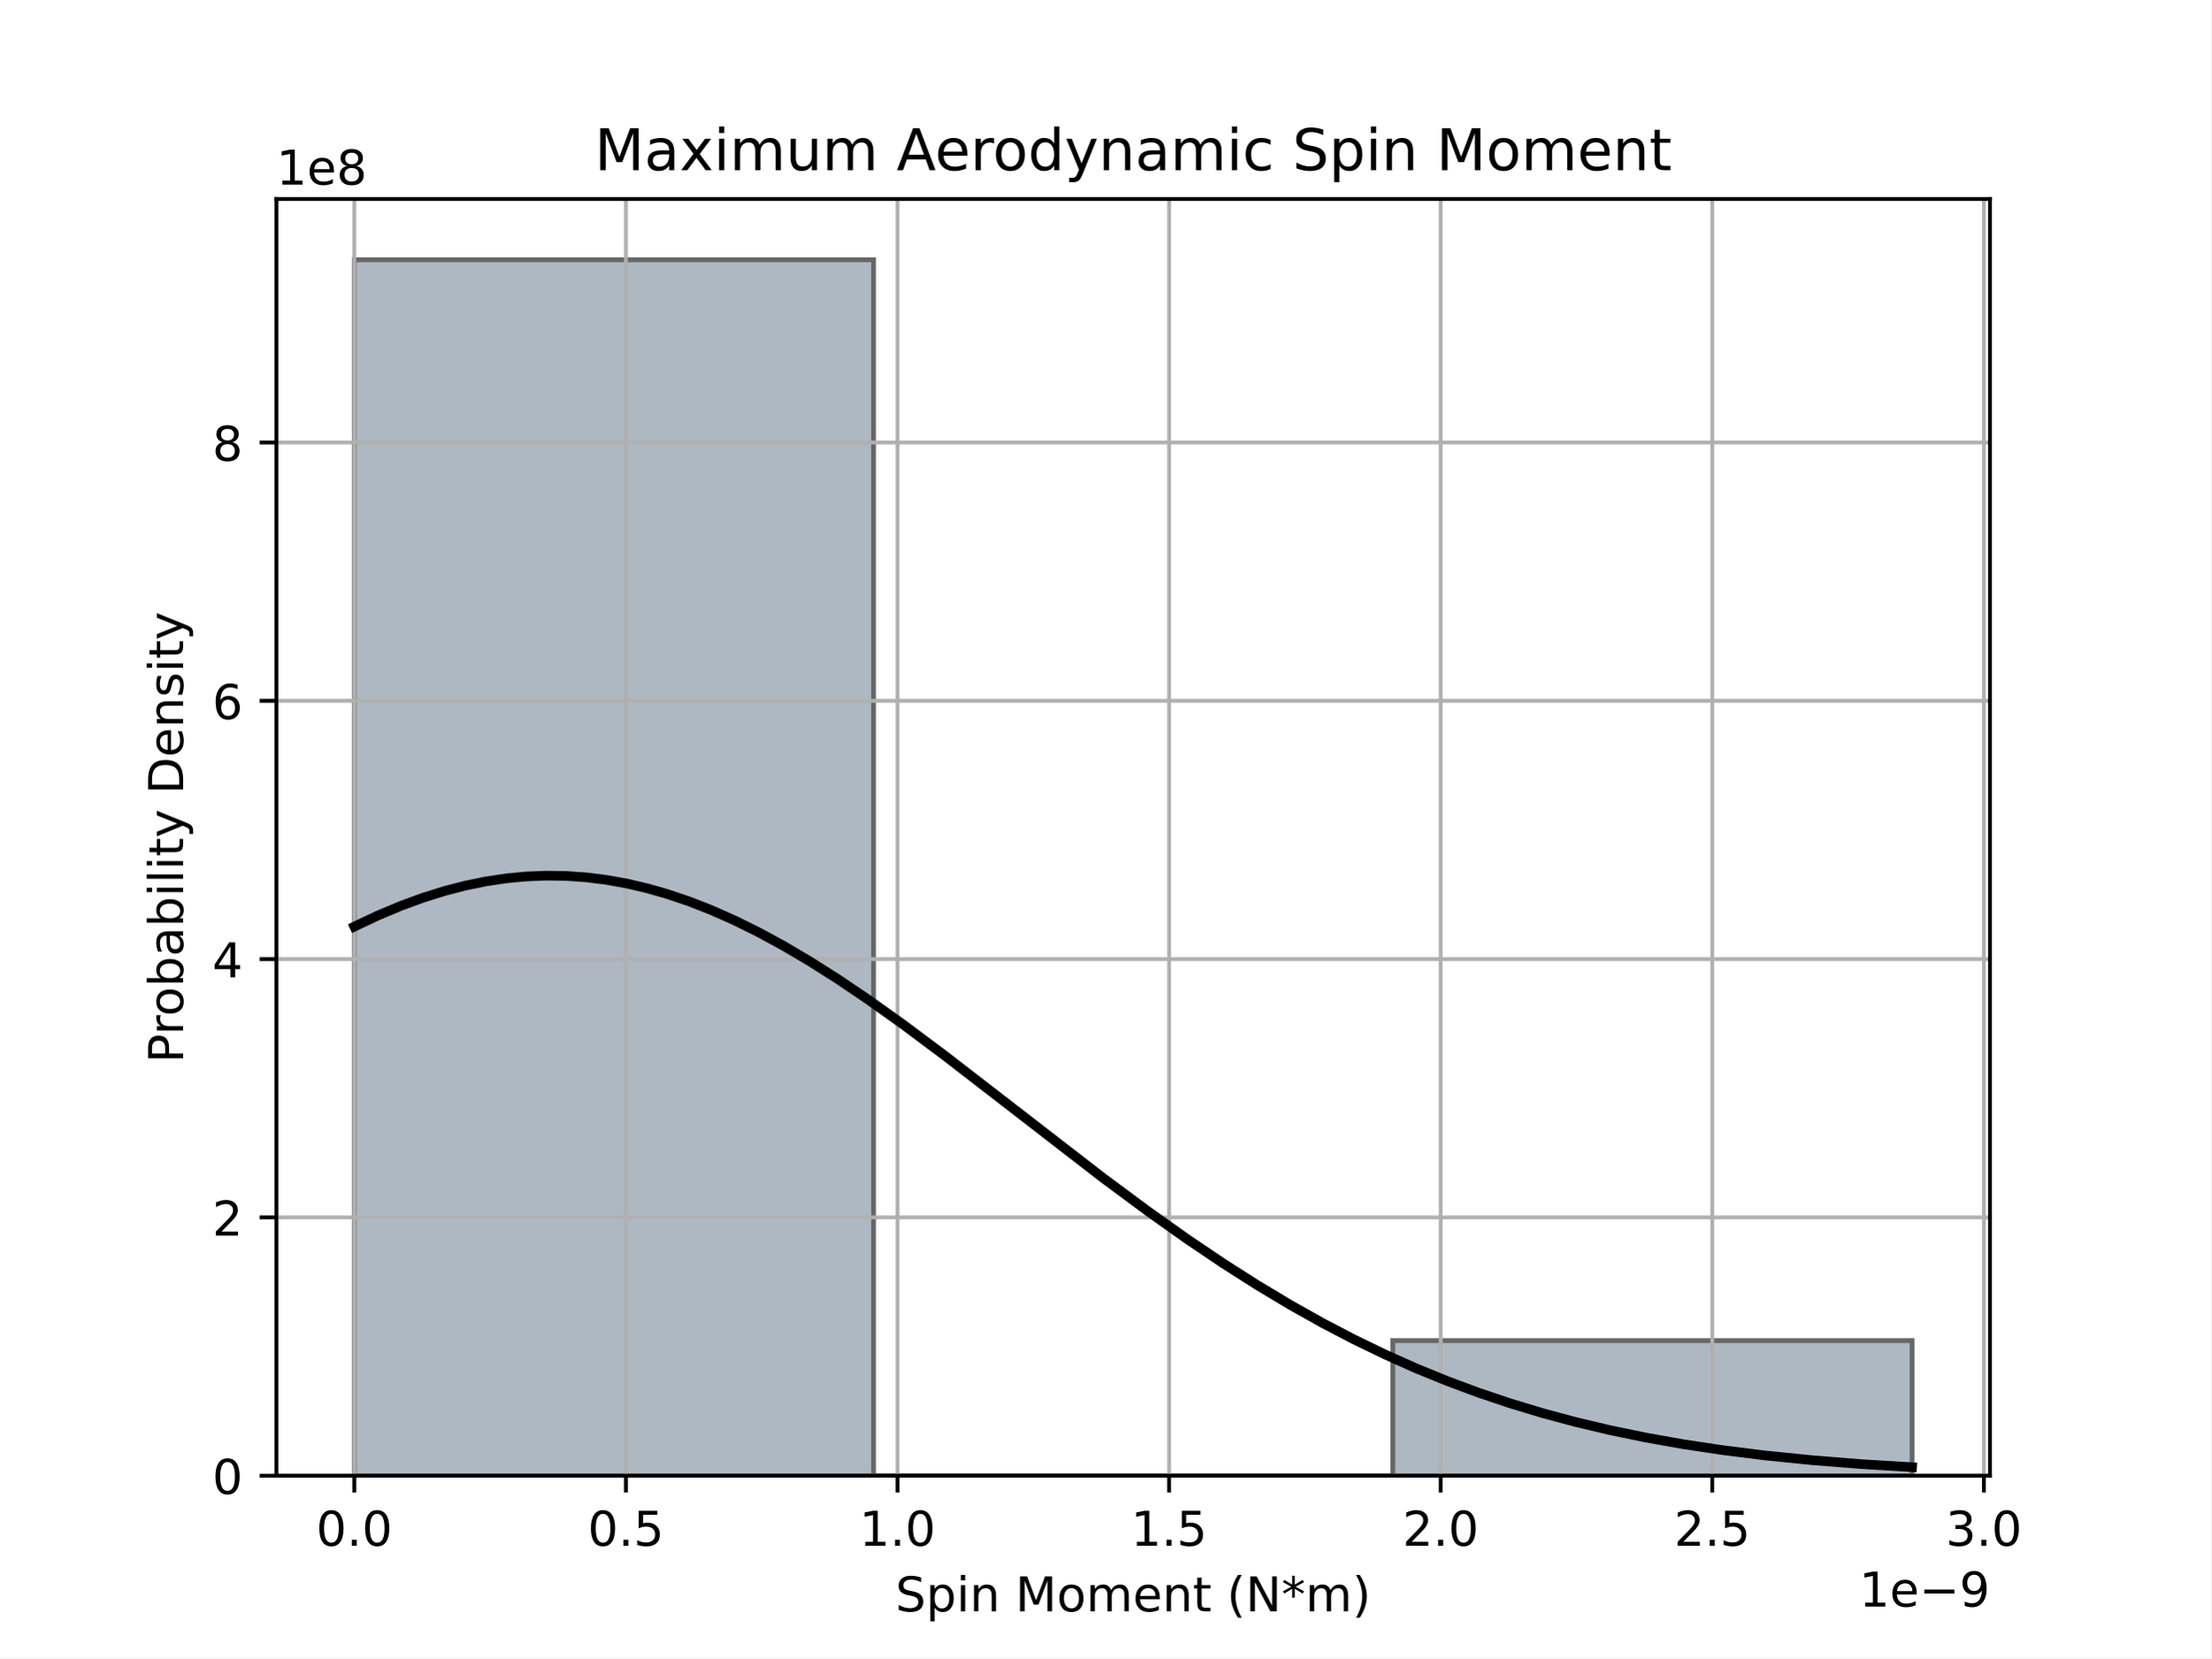
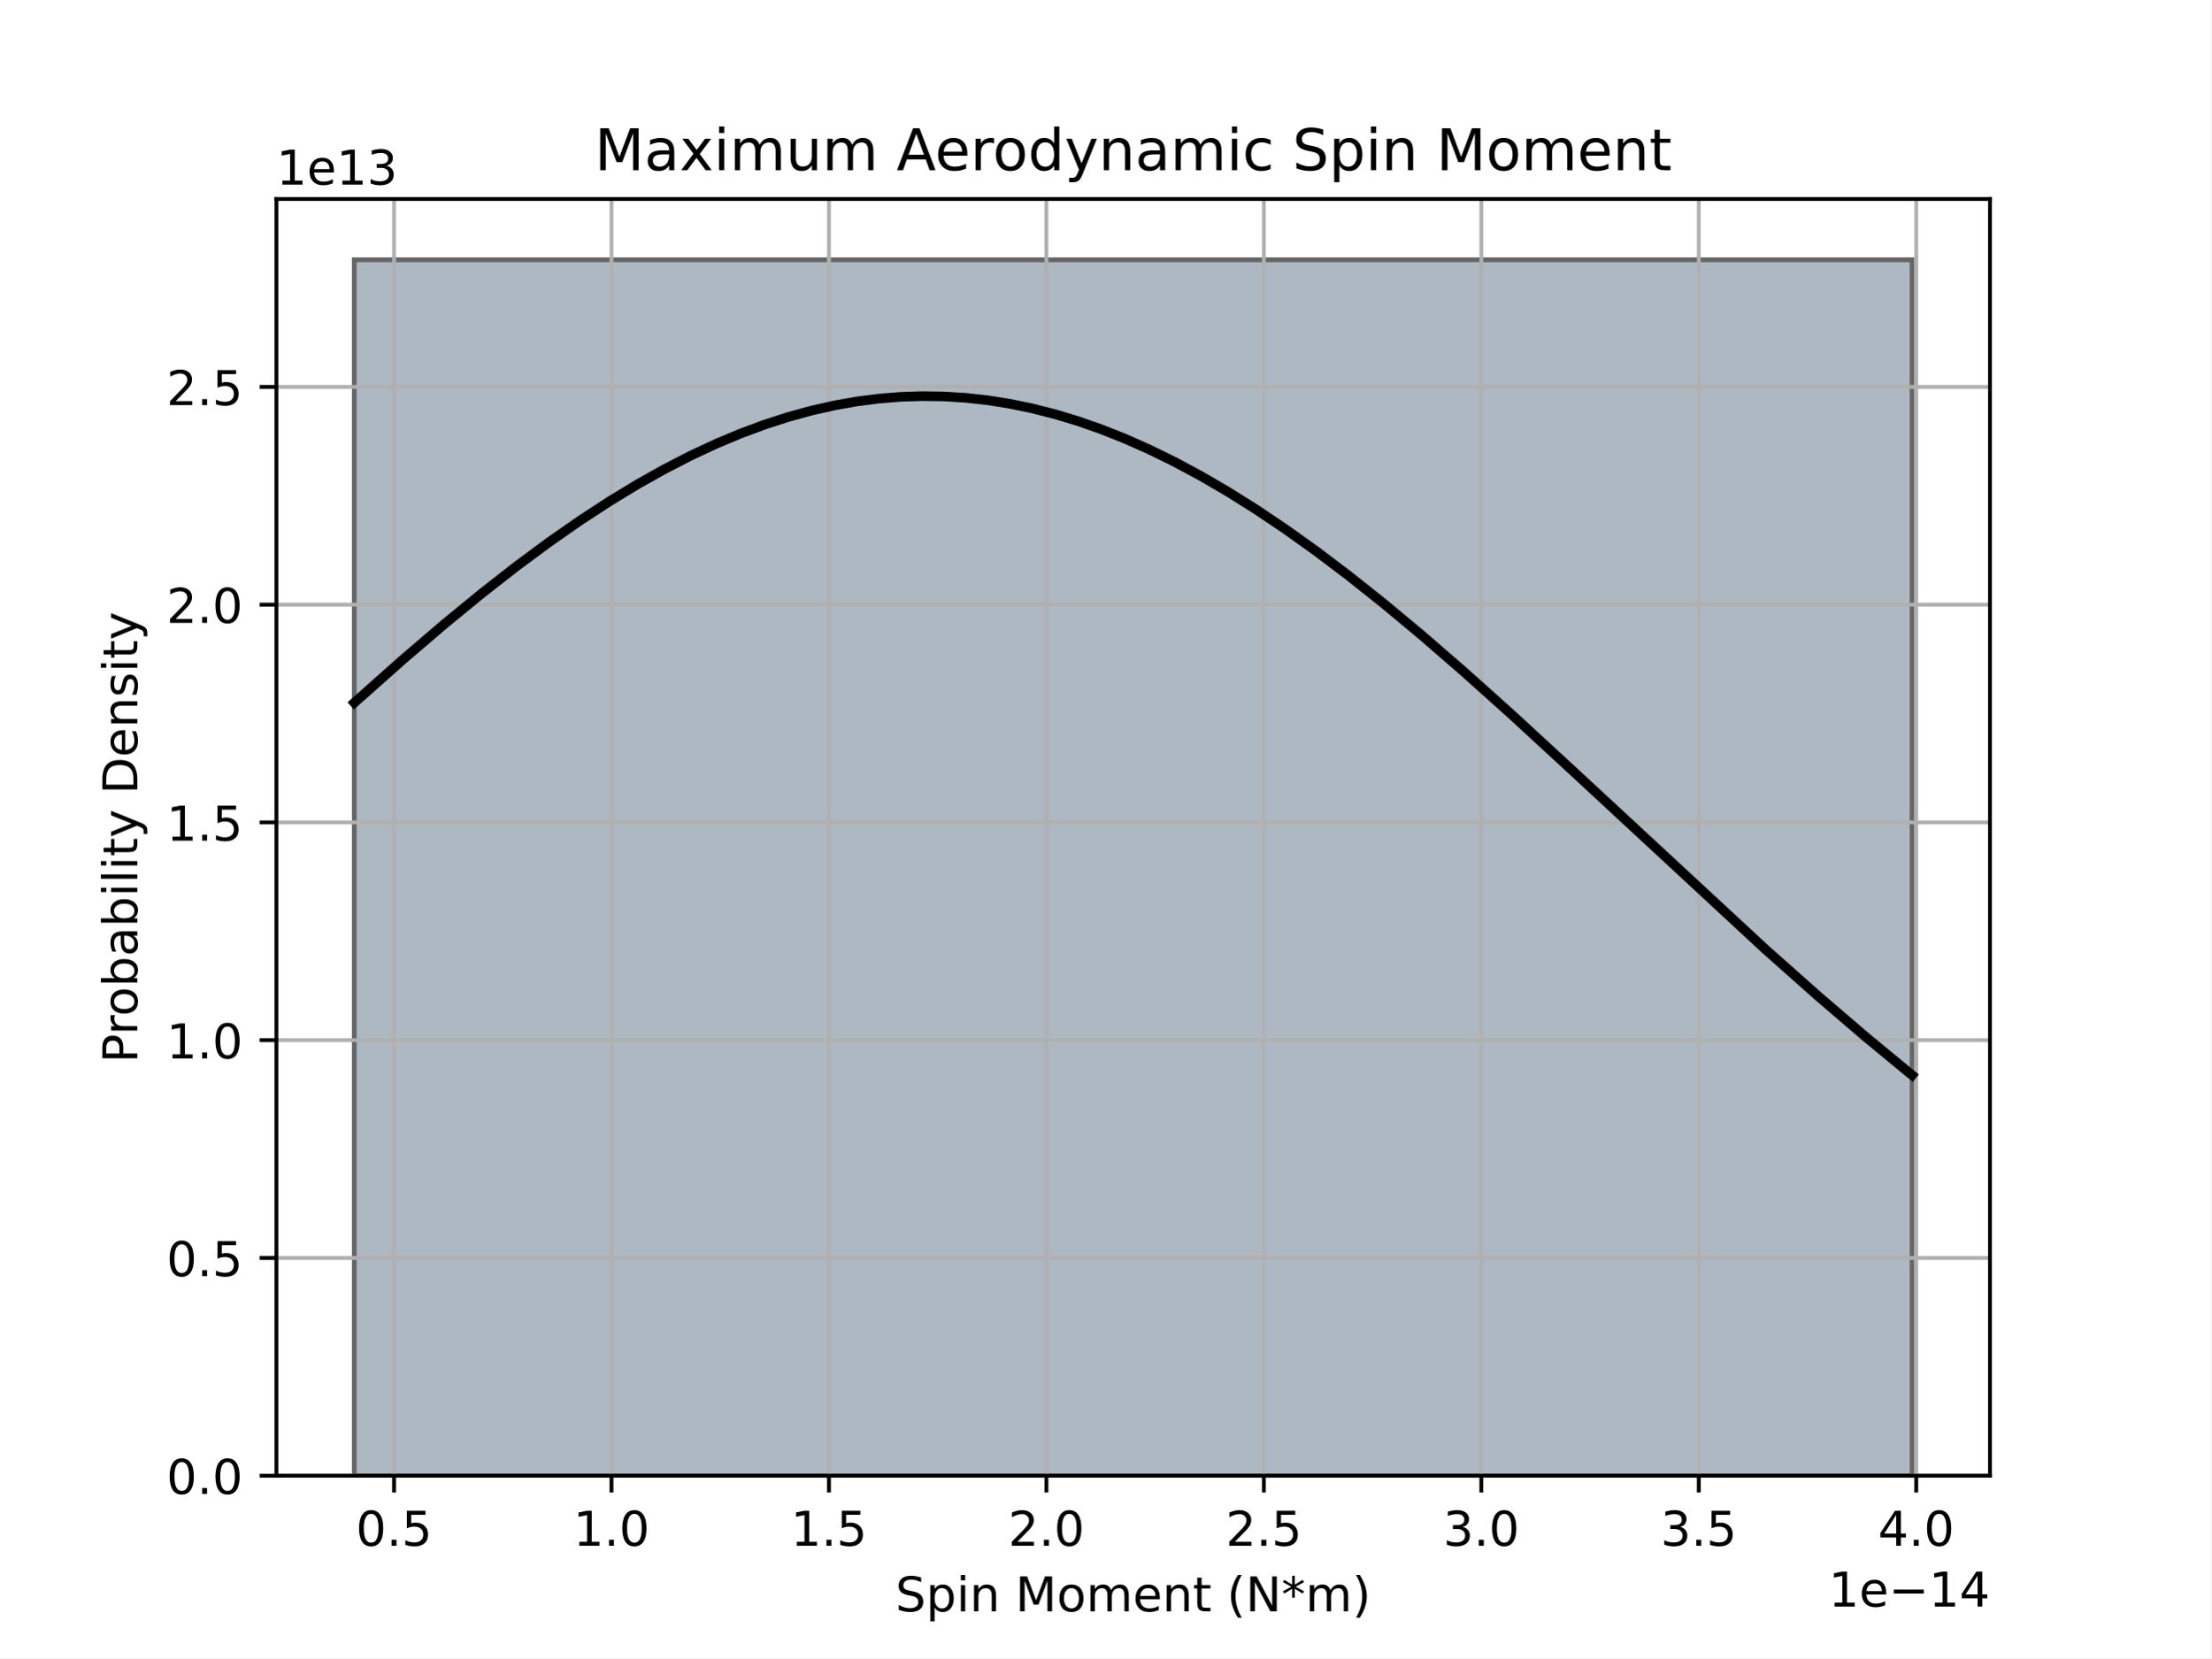
<svg xmlns="http://www.w3.org/2000/svg" xmlns:xlink="http://www.w3.org/1999/xlink" width="460.8pt" height="345.6pt" viewBox="0 0 460.8 345.6" version="1.1">
  <defs>
    <style type="text/css">*{stroke-linejoin: round; stroke-linecap: butt}</style>
  </defs>
  <g id="figure_1">
    <g id="patch_1">
      <path d="M 0 345.6  L 460.8 345.6  L 460.8 0  L 0 0  z " style="fill: #ffffff" />
    </g>
    <g id="axes_1">
      <g id="patch_2">
        <path d="M 57.6 307.584  L 414.72 307.584  L 414.72 41.472  L 57.6 41.472  z " style="fill: #ffffff" />
      </g>
      <g id="patch_3">
-         <path d="M 73.833 307.584  L 182.051 307.584  L 182.051 54.144  L 73.833 54.144  z " clip-path="url(#p7c6a5032bc)" style="fill: #778899; opacity: 0.6; stroke: #000000; stroke-linejoin: miter" />
-       </g>
-       <g id="patch_4">
-         <path d="M 182.051 307.584  L 290.269 307.584  L 290.269 307.584  L 182.051 307.584  z " clip-path="url(#p7c6a5032bc)" style="fill: #778899; opacity: 0.6; stroke: #000000; stroke-linejoin: miter" />
-       </g>
-       <g id="patch_5">
-         <path d="M 290.269 307.584  L 398.487 307.584  L 398.487 279.424  L 290.269 279.424  z " clip-path="url(#p7c6a5032bc)" style="fill: #778899; opacity: 0.6; stroke: #000000; stroke-linejoin: miter" />
+         <path d="M 73.833 307.584  L 398.487 307.584  L 398.487 54.144  L 73.833 54.144  z " clip-path="url(#p51db7f9606)" style="fill: #778899; opacity: 0.6; stroke: #000000; stroke-linejoin: miter" />
      </g>
      <g id="matplotlib.axis_1">
        <g id="xtick_1">
          <g id="line2d_1">
-             <path d="M 73.832 307.584  L 73.832 41.472  " clip-path="url(#p7c6a5032bc)" style="fill: none; stroke: #b0b0b0; stroke-width: 0.8; stroke-linecap: square" />
+             <path d="M 82.117 307.584  L 82.117 41.472  " clip-path="url(#p51db7f9606)" style="fill: none; stroke: #b0b0b0; stroke-width: 0.8; stroke-linecap: square" />
          </g>
          <g id="line2d_2">
            <defs>
-               <path id="m86fa99961e" d="M 0 0  L 0 3.5  " style="stroke: #000000; stroke-width: 0.8" />
+               <path id="m1b9cc2e5ee" d="M 0 0  L 0 3.5  " style="stroke: #000000; stroke-width: 0.8" />
            </defs>
            <g>
-               <use xlink:href="#m86fa99961e" x="73.832" y="307.584" style="stroke: #000000; stroke-width: 0.8" />
+               <use xlink:href="#m1b9cc2e5ee" x="82.117" y="307.584" style="stroke: #000000; stroke-width: 0.8" />
            </g>
          </g>
          <g id="text_1">
-             <g transform="translate(65.88083 322.1824) scale(0.1 -0.1)">
+             <g transform="translate(74.1653 322.1824) scale(0.1 -0.1)">
              <defs>
                <path id="DejaVuSans-30" d="M 2034 4250  Q 1547 4250 1301 3770  Q 1056 3291 1056 2328  Q 1056 1369 1301 889  Q 1547 409 2034 409  Q 2525 409 2770 889  Q 3016 1369 3016 2328  Q 3016 3291 2770 3770  Q 2525 4250 2034 4250  z M 2034 4750  Q 2819 4750 3233 4129  Q 3647 3509 3647 2328  Q 3647 1150 3233 529  Q 2819 -91 2034 -91  Q 1250 -91 836 529  Q 422 1150 422 2328  Q 422 3509 836 4129  Q 1250 4750 2034 4750  z " transform="scale(0.015625)" />
                <path id="DejaVuSans-2e" d="M 684 794  L 1344 794  L 1344 0  L 684 0  L 684 794  z " transform="scale(0.015625)" />
-               </defs>
-               <use xlink:href="#DejaVuSans-30" />
-               <use xlink:href="#DejaVuSans-2e" x="63.623" />
-               <use xlink:href="#DejaVuSans-30" x="95.41" />
-             </g>
-           </g>
-         </g>
-         <g id="xtick_2">
-           <g id="line2d_3">
-             <path d="M 130.435 307.584  L 130.435 41.472  " clip-path="url(#p7c6a5032bc)" style="fill: none; stroke: #b0b0b0; stroke-width: 0.8; stroke-linecap: square" />
-           </g>
-           <g id="line2d_4">
-             <g>
-               <use xlink:href="#m86fa99961e" x="130.435" y="307.584" style="stroke: #000000; stroke-width: 0.8" />
-             </g>
-           </g>
-           <g id="text_2">
-             <g transform="translate(122.4838 322.1824) scale(0.1 -0.1)">
-               <defs>
                <path id="DejaVuSans-35" d="M 691 4666  L 3169 4666  L 3169 4134  L 1269 4134  L 1269 2991  Q 1406 3038 1543 3061  Q 1681 3084 1819 3084  Q 2600 3084 3056 2656  Q 3513 2228 3513 1497  Q 3513 744 3044 326  Q 2575 -91 1722 -91  Q 1428 -91 1123 -41  Q 819 9 494 109  L 494 744  Q 775 591 1075 516  Q 1375 441 1709 441  Q 2250 441 2565 725  Q 2881 1009 2881 1497  Q 2881 1984 2565 2268  Q 2250 2553 1709 2553  Q 1456 2553 1204 2497  Q 953 2441 691 2322  L 691 4666  z " transform="scale(0.015625)" />
              </defs>
              <use xlink:href="#DejaVuSans-30" />
              <use xlink:href="#DejaVuSans-2e" x="63.623" />
              <use xlink:href="#DejaVuSans-35" x="95.41" />
            </g>
          </g>
        </g>
-         <g id="xtick_3">
-           <g id="line2d_5">
-             <path d="M 187.038 307.584  L 187.038 41.472  " clip-path="url(#p7c6a5032bc)" style="fill: none; stroke: #b0b0b0; stroke-width: 0.8; stroke-linecap: square" />
-           </g>
-           <g id="line2d_6">
-             <g>
-               <use xlink:href="#m86fa99961e" x="187.038" y="307.584" style="stroke: #000000; stroke-width: 0.8" />
-             </g>
-           </g>
-           <g id="text_3">
-             <g transform="translate(179.0867 322.1824) scale(0.1 -0.1)">
+         <g id="xtick_2">
+           <g id="line2d_3">
+             <path d="M 127.436 307.584  L 127.436 41.472  " clip-path="url(#p51db7f9606)" style="fill: none; stroke: #b0b0b0; stroke-width: 0.8; stroke-linecap: square" />
+           </g>
+           <g id="line2d_4">
+             <g>
+               <use xlink:href="#m1b9cc2e5ee" x="127.436" y="307.584" style="stroke: #000000; stroke-width: 0.8" />
+             </g>
+           </g>
+           <g id="text_2">
+             <g transform="translate(119.4845 322.1824) scale(0.1 -0.1)">
              <defs>
                <path id="DejaVuSans-31" d="M 794 531  L 1825 531  L 1825 4091  L 703 3866  L 703 4441  L 1819 4666  L 2450 4666  L 2450 531  L 3481 531  L 3481 0  L 794 0  L 794 531  z " transform="scale(0.015625)" />
              </defs>
              <use xlink:href="#DejaVuSans-31" />
              <use xlink:href="#DejaVuSans-2e" x="63.623" />
              <use xlink:href="#DejaVuSans-30" x="95.41" />
            </g>
          </g>
        </g>
+         <g id="xtick_3">
+           <g id="line2d_5">
+             <path d="M 172.755 307.584  L 172.755 41.472  " clip-path="url(#p51db7f9606)" style="fill: none; stroke: #b0b0b0; stroke-width: 0.8; stroke-linecap: square" />
+           </g>
+           <g id="line2d_6">
+             <g>
+               <use xlink:href="#m1b9cc2e5ee" x="172.755" y="307.584" style="stroke: #000000; stroke-width: 0.8" />
+             </g>
+           </g>
+           <g id="text_3">
+             <g transform="translate(164.8037 322.1824) scale(0.1 -0.1)">
+               <use xlink:href="#DejaVuSans-31" />
+               <use xlink:href="#DejaVuSans-2e" x="63.623" />
+               <use xlink:href="#DejaVuSans-35" x="95.41" />
+             </g>
+           </g>
+         </g>
        <g id="xtick_4">
          <g id="line2d_7">
-             <path d="M 243.641 307.584  L 243.641 41.472  " clip-path="url(#p7c6a5032bc)" style="fill: none; stroke: #b0b0b0; stroke-width: 0.8; stroke-linecap: square" />
+             <path d="M 218.074 307.584  L 218.074 41.472  " clip-path="url(#p51db7f9606)" style="fill: none; stroke: #b0b0b0; stroke-width: 0.8; stroke-linecap: square" />
          </g>
          <g id="line2d_8">
            <g>
-               <use xlink:href="#m86fa99961e" x="243.641" y="307.584" style="stroke: #000000; stroke-width: 0.8" />
+               <use xlink:href="#m1b9cc2e5ee" x="218.074" y="307.584" style="stroke: #000000; stroke-width: 0.8" />
            </g>
          </g>
          <g id="text_4">
-             <g transform="translate(235.6896 322.1824) scale(0.1 -0.1)">
-               <use xlink:href="#DejaVuSans-31" />
-               <use xlink:href="#DejaVuSans-2e" x="63.623" />
-               <use xlink:href="#DejaVuSans-35" x="95.41" />
-             </g>
-           </g>
-         </g>
-         <g id="xtick_5">
-           <g id="line2d_9">
-             <path d="M 300.244 307.584  L 300.244 41.472  " clip-path="url(#p7c6a5032bc)" style="fill: none; stroke: #b0b0b0; stroke-width: 0.8; stroke-linecap: square" />
-           </g>
-           <g id="line2d_10">
-             <g>
-               <use xlink:href="#m86fa99961e" x="300.244" y="307.584" style="stroke: #000000; stroke-width: 0.8" />
-             </g>
-           </g>
-           <g id="text_5">
-             <g transform="translate(292.2926 322.1824) scale(0.1 -0.1)">
+             <g transform="translate(210.1229 322.1824) scale(0.1 -0.1)">
              <defs>
                <path id="DejaVuSans-32" d="M 1228 531  L 3431 531  L 3431 0  L 469 0  L 469 531  Q 828 903 1448 1529  Q 2069 2156 2228 2338  Q 2531 2678 2651 2914  Q 2772 3150 2772 3378  Q 2772 3750 2511 3984  Q 2250 4219 1831 4219  Q 1534 4219 1204 4116  Q 875 4013 500 3803  L 500 4441  Q 881 4594 1212 4672  Q 1544 4750 1819 4750  Q 2544 4750 2975 4387  Q 3406 4025 3406 3419  Q 3406 3131 3298 2873  Q 3191 2616 2906 2266  Q 2828 2175 2409 1742  Q 1991 1309 1228 531  z " transform="scale(0.015625)" />
              </defs>
              <use xlink:href="#DejaVuSans-32" />
              <use xlink:href="#DejaVuSans-2e" x="63.623" />
              <use xlink:href="#DejaVuSans-30" x="95.41" />
            </g>
          </g>
        </g>
+         <g id="xtick_5">
+           <g id="line2d_9">
+             <path d="M 263.394 307.584  L 263.394 41.472  " clip-path="url(#p51db7f9606)" style="fill: none; stroke: #b0b0b0; stroke-width: 0.8; stroke-linecap: square" />
+           </g>
+           <g id="line2d_10">
+             <g>
+               <use xlink:href="#m1b9cc2e5ee" x="263.394" y="307.584" style="stroke: #000000; stroke-width: 0.8" />
+             </g>
+           </g>
+           <g id="text_5">
+             <g transform="translate(255.4421 322.1824) scale(0.1 -0.1)">
+               <use xlink:href="#DejaVuSans-32" />
+               <use xlink:href="#DejaVuSans-2e" x="63.623" />
+               <use xlink:href="#DejaVuSans-35" x="95.41" />
+             </g>
+           </g>
+         </g>
        <g id="xtick_6">
          <g id="line2d_11">
-             <path d="M 356.847 307.584  L 356.847 41.472  " clip-path="url(#p7c6a5032bc)" style="fill: none; stroke: #b0b0b0; stroke-width: 0.8; stroke-linecap: square" />
+             <path d="M 308.713 307.584  L 308.713 41.472  " clip-path="url(#p51db7f9606)" style="fill: none; stroke: #b0b0b0; stroke-width: 0.8; stroke-linecap: square" />
          </g>
          <g id="line2d_12">
            <g>
-               <use xlink:href="#m86fa99961e" x="356.847" y="307.584" style="stroke: #000000; stroke-width: 0.8" />
+               <use xlink:href="#m1b9cc2e5ee" x="308.713" y="307.584" style="stroke: #000000; stroke-width: 0.8" />
            </g>
          </g>
          <g id="text_6">
-             <g transform="translate(348.8955 322.1824) scale(0.1 -0.1)">
-               <use xlink:href="#DejaVuSans-32" />
-               <use xlink:href="#DejaVuSans-2e" x="63.623" />
-               <use xlink:href="#DejaVuSans-35" x="95.41" />
-             </g>
-           </g>
-         </g>
-         <g id="xtick_7">
-           <g id="line2d_13">
-             <path d="M 413.45 307.584  L 413.45 41.472  " clip-path="url(#p7c6a5032bc)" style="fill: none; stroke: #b0b0b0; stroke-width: 0.8; stroke-linecap: square" />
-           </g>
-           <g id="line2d_14">
-             <g>
-               <use xlink:href="#m86fa99961e" x="413.45" y="307.584" style="stroke: #000000; stroke-width: 0.8" />
-             </g>
-           </g>
-           <g id="text_7">
-             <g transform="translate(405.4984 322.1824) scale(0.1 -0.1)">
+             <g transform="translate(300.7613 322.1824) scale(0.1 -0.1)">
              <defs>
                <path id="DejaVuSans-33" d="M 2597 2516  Q 3050 2419 3304 2112  Q 3559 1806 3559 1356  Q 3559 666 3084 287  Q 2609 -91 1734 -91  Q 1441 -91 1130 -33  Q 819 25 488 141  L 488 750  Q 750 597 1062 519  Q 1375 441 1716 441  Q 2309 441 2620 675  Q 2931 909 2931 1356  Q 2931 1769 2642 2001  Q 2353 2234 1838 2234  L 1294 2234  L 1294 2753  L 1863 2753  Q 2328 2753 2575 2939  Q 2822 3125 2822 3475  Q 2822 3834 2567 4026  Q 2313 4219 1838 4219  Q 1578 4219 1281 4162  Q 984 4106 628 3988  L 628 4550  Q 988 4650 1302 4700  Q 1616 4750 1894 4750  Q 2613 4750 3031 4423  Q 3450 4097 3450 3541  Q 3450 3153 3228 2886  Q 3006 2619 2597 2516  z " transform="scale(0.015625)" />
              </defs>
              <use xlink:href="#DejaVuSans-33" />
              <use xlink:href="#DejaVuSans-2e" x="63.623" />
              <use xlink:href="#DejaVuSans-30" x="95.41" />
            </g>
          </g>
        </g>
-         <g id="text_8">
+         <g id="xtick_7">
+           <g id="line2d_13">
+             <path d="M 354.032 307.584  L 354.032 41.472  " clip-path="url(#p51db7f9606)" style="fill: none; stroke: #b0b0b0; stroke-width: 0.8; stroke-linecap: square" />
+           </g>
+           <g id="line2d_14">
+             <g>
+               <use xlink:href="#m1b9cc2e5ee" x="354.032" y="307.584" style="stroke: #000000; stroke-width: 0.8" />
+             </g>
+           </g>
+           <g id="text_7">
+             <g transform="translate(346.0805 322.1824) scale(0.1 -0.1)">
+               <use xlink:href="#DejaVuSans-33" />
+               <use xlink:href="#DejaVuSans-2e" x="63.623" />
+               <use xlink:href="#DejaVuSans-35" x="95.41" />
+             </g>
+           </g>
+         </g>
+         <g id="xtick_8">
+           <g id="line2d_15">
+             <path d="M 399.351 307.584  L 399.351 41.472  " clip-path="url(#p51db7f9606)" style="fill: none; stroke: #b0b0b0; stroke-width: 0.8; stroke-linecap: square" />
+           </g>
+           <g id="line2d_16">
+             <g>
+               <use xlink:href="#m1b9cc2e5ee" x="399.351" y="307.584" style="stroke: #000000; stroke-width: 0.8" />
+             </g>
+           </g>
+           <g id="text_8">
+             <g transform="translate(391.3997 322.1824) scale(0.1 -0.1)">
+               <defs>
+                 <path id="DejaVuSans-34" d="M 2419 4116  L 825 1625  L 2419 1625  L 2419 4116  z M 2253 4666  L 3047 4666  L 3047 1625  L 3713 1625  L 3713 1100  L 3047 1100  L 3047 0  L 2419 0  L 2419 1100  L 313 1100  L 313 1709  L 2253 4666  z " transform="scale(0.015625)" />
+               </defs>
+               <use xlink:href="#DejaVuSans-34" />
+               <use xlink:href="#DejaVuSans-2e" x="63.623" />
+               <use xlink:href="#DejaVuSans-30" x="95.41" />
+             </g>
+           </g>
+         </g>
+         <g id="text_9">
          <g transform="translate(186.6139 335.8606) scale(0.1 -0.1)">
            <defs>
              <path id="DejaVuSans-53" d="M 3425 4513  L 3425 3897  Q 3066 4069 2747 4153  Q 2428 4238 2131 4238  Q 1616 4238 1336 4038  Q 1056 3838 1056 3469  Q 1056 3159 1242 3001  Q 1428 2844 1947 2747  L 2328 2669  Q 3034 2534 3370 2195  Q 3706 1856 3706 1288  Q 3706 609 3251 259  Q 2797 -91 1919 -91  Q 1588 -91 1214 -16  Q 841 59 441 206  L 441 856  Q 825 641 1194 531  Q 1563 422 1919 422  Q 2459 422 2753 634  Q 3047 847 3047 1241  Q 3047 1584 2836 1778  Q 2625 1972 2144 2069  L 1759 2144  Q 1053 2284 737 2584  Q 422 2884 422 3419  Q 422 4038 858 4394  Q 1294 4750 2059 4750  Q 2388 4750 2728 4690  Q 3069 4631 3425 4513  z " transform="scale(0.015625)" />
              <path id="DejaVuSans-70" d="M 1159 525  L 1159 -1331  L 581 -1331  L 581 3500  L 1159 3500  L 1159 2969  Q 1341 3281 1617 3432  Q 1894 3584 2278 3584  Q 2916 3584 3314 3078  Q 3713 2572 3713 1747  Q 3713 922 3314 415  Q 2916 -91 2278 -91  Q 1894 -91 1617 61  Q 1341 213 1159 525  z M 3116 1747  Q 3116 2381 2855 2742  Q 2594 3103 2138 3103  Q 1681 3103 1420 2742  Q 1159 2381 1159 1747  Q 1159 1113 1420 752  Q 1681 391 2138 391  Q 2594 391 2855 752  Q 3116 1113 3116 1747  z " transform="scale(0.015625)" />
              <path id="DejaVuSans-69" d="M 603 3500  L 1178 3500  L 1178 0  L 603 0  L 603 3500  z M 603 4863  L 1178 4863  L 1178 4134  L 603 4134  L 603 4863  z " transform="scale(0.015625)" />
              <path id="DejaVuSans-6e" d="M 3513 2113  L 3513 0  L 2938 0  L 2938 2094  Q 2938 2591 2744 2837  Q 2550 3084 2163 3084  Q 1697 3084 1428 2787  Q 1159 2491 1159 1978  L 1159 0  L 581 0  L 581 3500  L 1159 3500  L 1159 2956  Q 1366 3272 1645 3428  Q 1925 3584 2291 3584  Q 2894 3584 3203 3211  Q 3513 2838 3513 2113  z " transform="scale(0.015625)" />
              <path id="DejaVuSans-20" transform="scale(0.015625)" />
              <path id="DejaVuSans-4d" d="M 628 4666  L 1569 4666  L 2759 1491  L 3956 4666  L 4897 4666  L 4897 0  L 4281 0  L 4281 4097  L 3078 897  L 2444 897  L 1241 4097  L 1241 0  L 628 0  L 628 4666  z " transform="scale(0.015625)" />
              <path id="DejaVuSans-6f" d="M 1959 3097  Q 1497 3097 1228 2736  Q 959 2375 959 1747  Q 959 1119 1226 758  Q 1494 397 1959 397  Q 2419 397 2687 759  Q 2956 1122 2956 1747  Q 2956 2369 2687 2733  Q 2419 3097 1959 3097  z M 1959 3584  Q 2709 3584 3137 3096  Q 3566 2609 3566 1747  Q 3566 888 3137 398  Q 2709 -91 1959 -91  Q 1206 -91 779 398  Q 353 888 353 1747  Q 353 2609 779 3096  Q 1206 3584 1959 3584  z " transform="scale(0.015625)" />
              <path id="DejaVuSans-6d" d="M 3328 2828  Q 3544 3216 3844 3400  Q 4144 3584 4550 3584  Q 5097 3584 5394 3201  Q 5691 2819 5691 2113  L 5691 0  L 5113 0  L 5113 2094  Q 5113 2597 4934 2840  Q 4756 3084 4391 3084  Q 3944 3084 3684 2787  Q 3425 2491 3425 1978  L 3425 0  L 2847 0  L 2847 2094  Q 2847 2600 2669 2842  Q 2491 3084 2119 3084  Q 1678 3084 1418 2786  Q 1159 2488 1159 1978  L 1159 0  L 581 0  L 581 3500  L 1159 3500  L 1159 2956  Q 1356 3278 1631 3431  Q 1906 3584 2284 3584  Q 2666 3584 2933 3390  Q 3200 3197 3328 2828  z " transform="scale(0.015625)" />
              <path id="DejaVuSans-65" d="M 3597 1894  L 3597 1613  L 953 1613  Q 991 1019 1311 708  Q 1631 397 2203 397  Q 2534 397 2845 478  Q 3156 559 3463 722  L 3463 178  Q 3153 47 2828 -22  Q 2503 -91 2169 -91  Q 1331 -91 842 396  Q 353 884 353 1716  Q 353 2575 817 3079  Q 1281 3584 2069 3584  Q 2775 3584 3186 3129  Q 3597 2675 3597 1894  z M 3022 2063  Q 3016 2534 2758 2815  Q 2500 3097 2075 3097  Q 1594 3097 1305 2825  Q 1016 2553 972 2059  L 3022 2063  z " transform="scale(0.015625)" />
              <path id="DejaVuSans-74" d="M 1172 4494  L 1172 3500  L 2356 3500  L 2356 3053  L 1172 3053  L 1172 1153  Q 1172 725 1289 603  Q 1406 481 1766 481  L 2356 481  L 2356 0  L 1766 0  Q 1100 0 847 248  Q 594 497 594 1153  L 594 3053  L 172 3053  L 172 3500  L 594 3500  L 594 4494  L 1172 4494  z " transform="scale(0.015625)" />
              <path id="DejaVuSans-28" d="M 1984 4856  Q 1566 4138 1362 3434  Q 1159 2731 1159 2009  Q 1159 1288 1364 580  Q 1569 -128 1984 -844  L 1484 -844  Q 1016 -109 783 600  Q 550 1309 550 2009  Q 550 2706 781 3412  Q 1013 4119 1484 4856  L 1984 4856  z " transform="scale(0.015625)" />
              <path id="DejaVuSans-4e" d="M 628 4666  L 1478 4666  L 3547 763  L 3547 4666  L 4159 4666  L 4159 0  L 3309 0  L 1241 3903  L 1241 0  L 628 0  L 628 4666  z " transform="scale(0.015625)" />
              <path id="DejaVuSans-2a" d="M 3009 3897  L 1888 3291  L 3009 2681  L 2828 2375  L 1778 3009  L 1778 1831  L 1422 1831  L 1422 3009  L 372 2375  L 191 2681  L 1313 3291  L 191 3897  L 372 4206  L 1422 3572  L 1422 4750  L 1778 4750  L 1778 3572  L 2828 4206  L 3009 3897  z " transform="scale(0.015625)" />
              <path id="DejaVuSans-29" d="M 513 4856  L 1013 4856  Q 1481 4119 1714 3412  Q 1947 2706 1947 2009  Q 1947 1309 1714 600  Q 1481 -109 1013 -844  L 513 -844  Q 928 -128 1133 580  Q 1338 1288 1338 2009  Q 1338 2731 1133 3434  Q 928 4138 513 4856  z " transform="scale(0.015625)" />
            </defs>
            <use xlink:href="#DejaVuSans-53" />
            <use xlink:href="#DejaVuSans-70" x="63.477" />
            <use xlink:href="#DejaVuSans-69" x="126.953" />
            <use xlink:href="#DejaVuSans-6e" x="154.736" />
            <use xlink:href="#DejaVuSans-20" x="218.115" />
            <use xlink:href="#DejaVuSans-4d" x="249.902" />
            <use xlink:href="#DejaVuSans-6f" x="336.182" />
            <use xlink:href="#DejaVuSans-6d" x="397.363" />
            <use xlink:href="#DejaVuSans-65" x="494.775" />
            <use xlink:href="#DejaVuSans-6e" x="556.299" />
            <use xlink:href="#DejaVuSans-74" x="619.678" />
            <use xlink:href="#DejaVuSans-20" x="658.887" />
            <use xlink:href="#DejaVuSans-28" x="690.674" />
            <use xlink:href="#DejaVuSans-4e" x="729.688" />
            <use xlink:href="#DejaVuSans-2a" x="804.492" />
            <use xlink:href="#DejaVuSans-6d" x="854.492" />
            <use xlink:href="#DejaVuSans-29" x="951.904" />
          </g>
        </g>
-         <g id="text_9">
-           <g transform="translate(387.4622 334.8606) scale(0.1 -0.1)">
+         <g id="text_10">
+           <g transform="translate(381.0997 334.8606) scale(0.1 -0.1)">
            <defs>
              <path id="DejaVuSans-2212" d="M 678 2272  L 4684 2272  L 4684 1741  L 678 1741  L 678 2272  z " transform="scale(0.015625)" />
-               <path id="DejaVuSans-39" d="M 703 97  L 703 672  Q 941 559 1184 500  Q 1428 441 1663 441  Q 2288 441 2617 861  Q 2947 1281 2994 2138  Q 2813 1869 2534 1725  Q 2256 1581 1919 1581  Q 1219 1581 811 2004  Q 403 2428 403 3163  Q 403 3881 828 4315  Q 1253 4750 1959 4750  Q 2769 4750 3195 4129  Q 3622 3509 3622 2328  Q 3622 1225 3098 567  Q 2575 -91 1691 -91  Q 1453 -91 1209 -44  Q 966 3 703 97  z M 1959 2075  Q 2384 2075 2632 2365  Q 2881 2656 2881 3163  Q 2881 3666 2632 3958  Q 2384 4250 1959 4250  Q 1534 4250 1286 3958  Q 1038 3666 1038 3163  Q 1038 2656 1286 2365  Q 1534 2075 1959 2075  z " transform="scale(0.015625)" />
            </defs>
            <use xlink:href="#DejaVuSans-31" />
            <use xlink:href="#DejaVuSans-65" x="63.623" />
            <use xlink:href="#DejaVuSans-2212" x="125.146" />
-             <use xlink:href="#DejaVuSans-39" x="208.936" />
+             <use xlink:href="#DejaVuSans-31" x="208.936" />
+             <use xlink:href="#DejaVuSans-34" x="272.559" />
          </g>
        </g>
      </g>
      <g id="matplotlib.axis_2">
        <g id="ytick_1">
-           <g id="line2d_15">
-             <path d="M 57.6 307.584  L 414.72 307.584  " clip-path="url(#p7c6a5032bc)" style="fill: none; stroke: #b0b0b0; stroke-width: 0.8; stroke-linecap: square" />
-           </g>
-           <g id="line2d_16">
+           <g id="line2d_17">
+             <path d="M 57.6 307.584  L 414.72 307.584  " clip-path="url(#p51db7f9606)" style="fill: none; stroke: #b0b0b0; stroke-width: 0.8; stroke-linecap: square" />
+           </g>
+           <g id="line2d_18">
            <defs>
-               <path id="m56012f5427" d="M 0 0  L -3.5 0  " style="stroke: #000000; stroke-width: 0.8" />
+               <path id="m1b4a79a61e" d="M 0 0  L -3.5 0  " style="stroke: #000000; stroke-width: 0.8" />
            </defs>
            <g>
-               <use xlink:href="#m56012f5427" x="57.6" y="307.584" style="stroke: #000000; stroke-width: 0.8" />
-             </g>
-           </g>
-           <g id="text_10">
-             <g transform="translate(44.2375 311.3832) scale(0.1 -0.1)">
+               <use xlink:href="#m1b4a79a61e" x="57.6" y="307.584" style="stroke: #000000; stroke-width: 0.8" />
+             </g>
+           </g>
+           <g id="text_11">
+             <g transform="translate(34.69687 311.3832) scale(0.1 -0.1)">
              <use xlink:href="#DejaVuSans-30" />
+               <use xlink:href="#DejaVuSans-2e" x="63.623" />
+               <use xlink:href="#DejaVuSans-30" x="95.41" />
            </g>
          </g>
        </g>
        <g id="ytick_2">
-           <g id="line2d_17">
-             <path d="M 57.6 253.745  L 414.72 253.745  " clip-path="url(#p7c6a5032bc)" style="fill: none; stroke: #b0b0b0; stroke-width: 0.8; stroke-linecap: square" />
-           </g>
-           <g id="line2d_18">
-             <g>
-               <use xlink:href="#m56012f5427" x="57.6" y="253.745" style="stroke: #000000; stroke-width: 0.8" />
-             </g>
-           </g>
-           <g id="text_11">
-             <g transform="translate(44.2375 257.5446) scale(0.1 -0.1)">
+           <g id="line2d_19">
+             <path d="M 57.6 262.195  L 414.72 262.195  " clip-path="url(#p51db7f9606)" style="fill: none; stroke: #b0b0b0; stroke-width: 0.8; stroke-linecap: square" />
+           </g>
+           <g id="line2d_20">
+             <g>
+               <use xlink:href="#m1b4a79a61e" x="57.6" y="262.195" style="stroke: #000000; stroke-width: 0.8" />
+             </g>
+           </g>
+           <g id="text_12">
+             <g transform="translate(34.69687 265.9938) scale(0.1 -0.1)">
+               <use xlink:href="#DejaVuSans-30" />
+               <use xlink:href="#DejaVuSans-2e" x="63.623" />
+               <use xlink:href="#DejaVuSans-35" x="95.41" />
+             </g>
+           </g>
+         </g>
+         <g id="ytick_3">
+           <g id="line2d_21">
+             <path d="M 57.6 216.805  L 414.72 216.805  " clip-path="url(#p51db7f9606)" style="fill: none; stroke: #b0b0b0; stroke-width: 0.8; stroke-linecap: square" />
+           </g>
+           <g id="line2d_22">
+             <g>
+               <use xlink:href="#m1b4a79a61e" x="57.6" y="216.805" style="stroke: #000000; stroke-width: 0.8" />
+             </g>
+           </g>
+           <g id="text_13">
+             <g transform="translate(34.69687 220.6044) scale(0.1 -0.1)">
+               <use xlink:href="#DejaVuSans-31" />
+               <use xlink:href="#DejaVuSans-2e" x="63.623" />
+               <use xlink:href="#DejaVuSans-30" x="95.41" />
+             </g>
+           </g>
+         </g>
+         <g id="ytick_4">
+           <g id="line2d_23">
+             <path d="M 57.6 171.416  L 414.72 171.416  " clip-path="url(#p51db7f9606)" style="fill: none; stroke: #b0b0b0; stroke-width: 0.8; stroke-linecap: square" />
+           </g>
+           <g id="line2d_24">
+             <g>
+               <use xlink:href="#m1b4a79a61e" x="57.6" y="171.416" style="stroke: #000000; stroke-width: 0.8" />
+             </g>
+           </g>
+           <g id="text_14">
+             <g transform="translate(34.69687 175.215) scale(0.1 -0.1)">
+               <use xlink:href="#DejaVuSans-31" />
+               <use xlink:href="#DejaVuSans-2e" x="63.623" />
+               <use xlink:href="#DejaVuSans-35" x="95.41" />
+             </g>
+           </g>
+         </g>
+         <g id="ytick_5">
+           <g id="line2d_25">
+             <path d="M 57.6 126.026  L 414.72 126.026  " clip-path="url(#p51db7f9606)" style="fill: none; stroke: #b0b0b0; stroke-width: 0.8; stroke-linecap: square" />
+           </g>
+           <g id="line2d_26">
+             <g>
+               <use xlink:href="#m1b4a79a61e" x="57.6" y="126.026" style="stroke: #000000; stroke-width: 0.8" />
+             </g>
+           </g>
+           <g id="text_15">
+             <g transform="translate(34.69687 129.8256) scale(0.1 -0.1)">
              <use xlink:href="#DejaVuSans-32" />
-             </g>
-           </g>
-         </g>
-         <g id="ytick_3">
-           <g id="line2d_19">
-             <path d="M 57.6 199.907  L 414.72 199.907  " clip-path="url(#p7c6a5032bc)" style="fill: none; stroke: #b0b0b0; stroke-width: 0.8; stroke-linecap: square" />
-           </g>
-           <g id="line2d_20">
-             <g>
-               <use xlink:href="#m56012f5427" x="57.6" y="199.907" style="stroke: #000000; stroke-width: 0.8" />
-             </g>
-           </g>
-           <g id="text_12">
-             <g transform="translate(44.2375 203.706) scale(0.1 -0.1)">
-               <defs>
-                 <path id="DejaVuSans-34" d="M 2419 4116  L 825 1625  L 2419 1625  L 2419 4116  z M 2253 4666  L 3047 4666  L 3047 1625  L 3713 1625  L 3713 1100  L 3047 1100  L 3047 0  L 2419 0  L 2419 1100  L 313 1100  L 313 1709  L 2253 4666  z " transform="scale(0.015625)" />
-               </defs>
-               <use xlink:href="#DejaVuSans-34" />
-             </g>
-           </g>
-         </g>
-         <g id="ytick_4">
-           <g id="line2d_21">
-             <path d="M 57.6 146.068  L 414.72 146.068  " clip-path="url(#p7c6a5032bc)" style="fill: none; stroke: #b0b0b0; stroke-width: 0.8; stroke-linecap: square" />
-           </g>
-           <g id="line2d_22">
-             <g>
-               <use xlink:href="#m56012f5427" x="57.6" y="146.068" style="stroke: #000000; stroke-width: 0.8" />
-             </g>
-           </g>
-           <g id="text_13">
-             <g transform="translate(44.2375 149.8674) scale(0.1 -0.1)">
-               <defs>
-                 <path id="DejaVuSans-36" d="M 2113 2584  Q 1688 2584 1439 2293  Q 1191 2003 1191 1497  Q 1191 994 1439 701  Q 1688 409 2113 409  Q 2538 409 2786 701  Q 3034 994 3034 1497  Q 3034 2003 2786 2293  Q 2538 2584 2113 2584  z M 3366 4563  L 3366 3988  Q 3128 4100 2886 4159  Q 2644 4219 2406 4219  Q 1781 4219 1451 3797  Q 1122 3375 1075 2522  Q 1259 2794 1537 2939  Q 1816 3084 2150 3084  Q 2853 3084 3261 2657  Q 3669 2231 3669 1497  Q 3669 778 3244 343  Q 2819 -91 2113 -91  Q 1303 -91 875 529  Q 447 1150 447 2328  Q 447 3434 972 4092  Q 1497 4750 2381 4750  Q 2619 4750 2861 4703  Q 3103 4656 3366 4563  z " transform="scale(0.015625)" />
-               </defs>
-               <use xlink:href="#DejaVuSans-36" />
-             </g>
-           </g>
-         </g>
-         <g id="ytick_5">
-           <g id="line2d_23">
-             <path d="M 57.6 92.23  L 414.72 92.23  " clip-path="url(#p7c6a5032bc)" style="fill: none; stroke: #b0b0b0; stroke-width: 0.8; stroke-linecap: square" />
-           </g>
-           <g id="line2d_24">
-             <g>
-               <use xlink:href="#m56012f5427" x="57.6" y="92.23" style="stroke: #000000; stroke-width: 0.8" />
-             </g>
-           </g>
-           <g id="text_14">
-             <g transform="translate(44.2375 96.02874) scale(0.1 -0.1)">
-               <defs>
-                 <path id="DejaVuSans-38" d="M 2034 2216  Q 1584 2216 1326 1975  Q 1069 1734 1069 1313  Q 1069 891 1326 650  Q 1584 409 2034 409  Q 2484 409 2743 651  Q 3003 894 3003 1313  Q 3003 1734 2745 1975  Q 2488 2216 2034 2216  z M 1403 2484  Q 997 2584 770 2862  Q 544 3141 544 3541  Q 544 4100 942 4425  Q 1341 4750 2034 4750  Q 2731 4750 3128 4425  Q 3525 4100 3525 3541  Q 3525 3141 3298 2862  Q 3072 2584 2669 2484  Q 3125 2378 3379 2068  Q 3634 1759 3634 1313  Q 3634 634 3220 271  Q 2806 -91 2034 -91  Q 1263 -91 848 271  Q 434 634 434 1313  Q 434 1759 690 2068  Q 947 2378 1403 2484  z M 1172 3481  Q 1172 3119 1398 2916  Q 1625 2713 2034 2713  Q 2441 2713 2670 2916  Q 2900 3119 2900 3481  Q 2900 3844 2670 4047  Q 2441 4250 2034 4250  Q 1625 4250 1398 4047  Q 1172 3844 1172 3481  z " transform="scale(0.015625)" />
-               </defs>
-               <use xlink:href="#DejaVuSans-38" />
-             </g>
-           </g>
-         </g>
-         <g id="text_15">
-           <g transform="translate(38.15781 221.5546) rotate(-90) scale(0.1 -0.1)">
+               <use xlink:href="#DejaVuSans-2e" x="63.623" />
+               <use xlink:href="#DejaVuSans-30" x="95.41" />
+             </g>
+           </g>
+         </g>
+         <g id="ytick_6">
+           <g id="line2d_27">
+             <path d="M 57.6 80.637  L 414.72 80.637  " clip-path="url(#p51db7f9606)" style="fill: none; stroke: #b0b0b0; stroke-width: 0.8; stroke-linecap: square" />
+           </g>
+           <g id="line2d_28">
+             <g>
+               <use xlink:href="#m1b4a79a61e" x="57.6" y="80.637" style="stroke: #000000; stroke-width: 0.8" />
+             </g>
+           </g>
+           <g id="text_16">
+             <g transform="translate(34.69687 84.43622) scale(0.1 -0.1)">
+               <use xlink:href="#DejaVuSans-32" />
+               <use xlink:href="#DejaVuSans-2e" x="63.623" />
+               <use xlink:href="#DejaVuSans-35" x="95.41" />
+             </g>
+           </g>
+         </g>
+         <g id="text_17">
+           <g transform="translate(28.61719 221.5546) rotate(-90) scale(0.1 -0.1)">
            <defs>
              <path id="DejaVuSans-50" d="M 1259 4147  L 1259 2394  L 2053 2394  Q 2494 2394 2734 2622  Q 2975 2850 2975 3272  Q 2975 3691 2734 3919  Q 2494 4147 2053 4147  L 1259 4147  z M 628 4666  L 2053 4666  Q 2838 4666 3239 4311  Q 3641 3956 3641 3272  Q 3641 2581 3239 2228  Q 2838 1875 2053 1875  L 1259 1875  L 1259 0  L 628 0  L 628 4666  z " transform="scale(0.015625)" />
              <path id="DejaVuSans-72" d="M 2631 2963  Q 2534 3019 2420 3045  Q 2306 3072 2169 3072  Q 1681 3072 1420 2755  Q 1159 2438 1159 1844  L 1159 0  L 581 0  L 581 3500  L 1159 3500  L 1159 2956  Q 1341 3275 1631 3429  Q 1922 3584 2338 3584  Q 2397 3584 2469 3576  Q 2541 3569 2628 3553  L 2631 2963  z " transform="scale(0.015625)" />
              <path id="DejaVuSans-62" d="M 3116 1747  Q 3116 2381 2855 2742  Q 2594 3103 2138 3103  Q 1681 3103 1420 2742  Q 1159 2381 1159 1747  Q 1159 1113 1420 752  Q 1681 391 2138 391  Q 2594 391 2855 752  Q 3116 1113 3116 1747  z M 1159 2969  Q 1341 3281 1617 3432  Q 1894 3584 2278 3584  Q 2916 3584 3314 3078  Q 3713 2572 3713 1747  Q 3713 922 3314 415  Q 2916 -91 2278 -91  Q 1894 -91 1617 61  Q 1341 213 1159 525  L 1159 0  L 581 0  L 581 4863  L 1159 4863  L 1159 2969  z " transform="scale(0.015625)" />
              <path id="DejaVuSans-61" d="M 2194 1759  Q 1497 1759 1228 1600  Q 959 1441 959 1056  Q 959 750 1161 570  Q 1363 391 1709 391  Q 2188 391 2477 730  Q 2766 1069 2766 1631  L 2766 1759  L 2194 1759  z M 3341 1997  L 3341 0  L 2766 0  L 2766 531  Q 2569 213 2275 61  Q 1981 -91 1556 -91  Q 1019 -91 701 211  Q 384 513 384 1019  Q 384 1609 779 1909  Q 1175 2209 1959 2209  L 2766 2209  L 2766 2266  Q 2766 2663 2505 2880  Q 2244 3097 1772 3097  Q 1472 3097 1187 3025  Q 903 2953 641 2809  L 641 3341  Q 956 3463 1253 3523  Q 1550 3584 1831 3584  Q 2591 3584 2966 3190  Q 3341 2797 3341 1997  z " transform="scale(0.015625)" />
              <path id="DejaVuSans-6c" d="M 603 4863  L 1178 4863  L 1178 0  L 603 0  L 603 4863  z " transform="scale(0.015625)" />
              <path id="DejaVuSans-79" d="M 2059 -325  Q 1816 -950 1584 -1140  Q 1353 -1331 966 -1331  L 506 -1331  L 506 -850  L 844 -850  Q 1081 -850 1212 -737  Q 1344 -625 1503 -206  L 1606 56  L 191 3500  L 800 3500  L 1894 763  L 2988 3500  L 3597 3500  L 2059 -325  z " transform="scale(0.015625)" />
              <path id="DejaVuSans-44" d="M 1259 4147  L 1259 519  L 2022 519  Q 2988 519 3436 956  Q 3884 1394 3884 2338  Q 3884 3275 3436 3711  Q 2988 4147 2022 4147  L 1259 4147  z M 628 4666  L 1925 4666  Q 3281 4666 3915 4102  Q 4550 3538 4550 2338  Q 4550 1131 3912 565  Q 3275 0 1925 0  L 628 0  L 628 4666  z " transform="scale(0.015625)" />
              <path id="DejaVuSans-73" d="M 2834 3397  L 2834 2853  Q 2591 2978 2328 3040  Q 2066 3103 1784 3103  Q 1356 3103 1142 2972  Q 928 2841 928 2578  Q 928 2378 1081 2264  Q 1234 2150 1697 2047  L 1894 2003  Q 2506 1872 2764 1633  Q 3022 1394 3022 966  Q 3022 478 2636 193  Q 2250 -91 1575 -91  Q 1294 -91 989 -36  Q 684 19 347 128  L 347 722  Q 666 556 975 473  Q 1284 391 1588 391  Q 1994 391 2212 530  Q 2431 669 2431 922  Q 2431 1156 2273 1281  Q 2116 1406 1581 1522  L 1381 1569  Q 847 1681 609 1914  Q 372 2147 372 2553  Q 372 3047 722 3315  Q 1072 3584 1716 3584  Q 2034 3584 2315 3537  Q 2597 3491 2834 3397  z " transform="scale(0.015625)" />
            </defs>
            <use xlink:href="#DejaVuSans-50" />
            <use xlink:href="#DejaVuSans-72" x="58.553" />
            <use xlink:href="#DejaVuSans-6f" x="97.416" />
            <use xlink:href="#DejaVuSans-62" x="158.598" />
            <use xlink:href="#DejaVuSans-61" x="222.074" />
            <use xlink:href="#DejaVuSans-62" x="283.354" />
            <use xlink:href="#DejaVuSans-69" x="346.83" />
            <use xlink:href="#DejaVuSans-6c" x="374.613" />
            <use xlink:href="#DejaVuSans-69" x="402.396" />
            <use xlink:href="#DejaVuSans-74" x="430.18" />
            <use xlink:href="#DejaVuSans-79" x="469.389" />
            <use xlink:href="#DejaVuSans-20" x="528.568" />
            <use xlink:href="#DejaVuSans-44" x="560.355" />
            <use xlink:href="#DejaVuSans-65" x="637.357" />
            <use xlink:href="#DejaVuSans-6e" x="698.881" />
            <use xlink:href="#DejaVuSans-73" x="762.26" />
            <use xlink:href="#DejaVuSans-69" x="814.359" />
            <use xlink:href="#DejaVuSans-74" x="842.143" />
            <use xlink:href="#DejaVuSans-79" x="881.352" />
          </g>
        </g>
-         <g id="text_16">
+         <g id="text_18">
          <g transform="translate(57.6 38.472) scale(0.1 -0.1)">
            <use xlink:href="#DejaVuSans-31" />
            <use xlink:href="#DejaVuSans-65" x="63.623" />
-             <use xlink:href="#DejaVuSans-38" x="125.146" />
-           </g>
-         </g>
-       </g>
-       <g id="line2d_25">
-         <path d="M 73.833 193.137  L 78.707 190.838  L 83.582 188.793  L 88.132 187.126  L 92.682 185.702  L 96.906 184.607  L 101.131 183.736  L 105.356 183.094  L 109.58 182.685  L 113.805 182.512  L 118.03 182.574  L 122.255 182.872  L 126.479 183.405  L 130.704 184.168  L 134.929 185.158  L 139.154 186.37  L 143.703 187.914  L 148.253 189.697  L 153.128 191.86  L 158.002 194.269  L 163.202 197.09  L 168.727 200.347  L 174.576 204.056  L 181.076 208.449  L 188.226 213.553  L 197 220.108  L 209.349 229.651  L 229.823 245.483  L 239.247 252.474  L 247.372 258.24  L 254.846 263.285  L 261.996 267.847  L 268.82 271.943  L 275.645 275.774  L 282.145 279.17  L 288.644 282.317  L 295.144 285.215  L 301.643 287.869  L 308.143 290.286  L 314.643 292.474  L 321.467 294.537  L 328.292 296.374  L 335.441 298.072  L 342.916 299.62  L 350.715 301.008  L 359.165 302.279  L 367.939 303.373  L 377.689 304.358  L 388.088 305.182  L 398.487 305.816  L 398.487 305.816  " clip-path="url(#p7c6a5032bc)" style="fill: none; stroke: #000000; stroke-width: 2; stroke-linecap: square" />
+             <use xlink:href="#DejaVuSans-31" x="125.146" />
+             <use xlink:href="#DejaVuSans-33" x="188.77" />
+           </g>
+         </g>
+       </g>
+       <g id="line2d_29">
+         <path d="M 73.833 146.47  L 83.907 137.519  L 92.682 130.011  L 100.481 123.618  L 107.631 118.033  L 114.455 112.98  L 120.955 108.448  L 127.129 104.419  L 132.979 100.869  L 138.504 97.769  L 144.028 94.927  L 149.228 92.5  L 154.428 90.322  L 159.302 88.512  L 164.177 86.934  L 169.052 85.592  L 173.926 84.492  L 178.476 83.686  L 183.026 83.095  L 187.576 82.721  L 192.125 82.566  L 196.675 82.63  L 201.225 82.913  L 205.774 83.413  L 210.324 84.13  L 214.874 85.06  L 219.749 86.292  L 224.623 87.763  L 229.498 89.468  L 234.373 91.401  L 239.572 93.708  L 244.772 96.258  L 250.297 99.225  L 255.821 102.445  L 261.671 106.115  L 267.846 110.262  L 274.345 114.909  L 281.17 120.071  L 288.319 125.759  L 296.119 132.248  L 304.893 139.845  L 314.968 148.873  L 327.967 160.845  L 367.939 197.887  L 378.989 207.695  L 388.738 216.056  L 397.837 223.566  L 398.487 224.091  L 398.487 224.091  " clip-path="url(#p51db7f9606)" style="fill: none; stroke: #000000; stroke-width: 2; stroke-linecap: square" />
+       </g>
+       <g id="patch_4">
+         <path d="M 57.6 307.584  L 57.6 41.472  " style="fill: none; stroke: #000000; stroke-width: 0.8; stroke-linejoin: miter; stroke-linecap: square" />
+       </g>
+       <g id="patch_5">
+         <path d="M 414.72 307.584  L 414.72 41.472  " style="fill: none; stroke: #000000; stroke-width: 0.8; stroke-linejoin: miter; stroke-linecap: square" />
      </g>
      <g id="patch_6">
-         <path d="M 57.6 307.584  L 57.6 41.472  " style="fill: none; stroke: #000000; stroke-width: 0.8; stroke-linejoin: miter; stroke-linecap: square" />
+         <path d="M 57.6 307.584  L 414.72 307.584  " style="fill: none; stroke: #000000; stroke-width: 0.8; stroke-linejoin: miter; stroke-linecap: square" />
      </g>
      <g id="patch_7">
-         <path d="M 414.72 307.584  L 414.72 41.472  " style="fill: none; stroke: #000000; stroke-width: 0.8; stroke-linejoin: miter; stroke-linecap: square" />
-       </g>
-       <g id="patch_8">
-         <path d="M 57.6 307.584  L 414.72 307.584  " style="fill: none; stroke: #000000; stroke-width: 0.8; stroke-linejoin: miter; stroke-linecap: square" />
-       </g>
-       <g id="patch_9">
        <path d="M 57.6 41.472  L 414.72 41.472  " style="fill: none; stroke: #000000; stroke-width: 0.8; stroke-linejoin: miter; stroke-linecap: square" />
      </g>
-       <g id="text_17">
+       <g id="text_19">
        <g transform="translate(123.9056 35.472) scale(0.12 -0.12)">
          <defs>
            <path id="DejaVuSans-78" d="M 3513 3500  L 2247 1797  L 3578 0  L 2900 0  L 1881 1375  L 863 0  L 184 0  L 1544 1831  L 300 3500  L 978 3500  L 1906 2253  L 2834 3500  L 3513 3500  z " transform="scale(0.015625)" />
            <path id="DejaVuSans-75" d="M 544 1381  L 544 3500  L 1119 3500  L 1119 1403  Q 1119 906 1312 657  Q 1506 409 1894 409  Q 2359 409 2629 706  Q 2900 1003 2900 1516  L 2900 3500  L 3475 3500  L 3475 0  L 2900 0  L 2900 538  Q 2691 219 2414 64  Q 2138 -91 1772 -91  Q 1169 -91 856 284  Q 544 659 544 1381  z M 1991 3584  L 1991 3584  z " transform="scale(0.015625)" />
            <path id="DejaVuSans-41" d="M 2188 4044  L 1331 1722  L 3047 1722  L 2188 4044  z M 1831 4666  L 2547 4666  L 4325 0  L 3669 0  L 3244 1197  L 1141 1197  L 716 0  L 50 0  L 1831 4666  z " transform="scale(0.015625)" />
            <path id="DejaVuSans-64" d="M 2906 2969  L 2906 4863  L 3481 4863  L 3481 0  L 2906 0  L 2906 525  Q 2725 213 2448 61  Q 2172 -91 1784 -91  Q 1150 -91 751 415  Q 353 922 353 1747  Q 353 2572 751 3078  Q 1150 3584 1784 3584  Q 2172 3584 2448 3432  Q 2725 3281 2906 2969  z M 947 1747  Q 947 1113 1208 752  Q 1469 391 1925 391  Q 2381 391 2643 752  Q 2906 1113 2906 1747  Q 2906 2381 2643 2742  Q 2381 3103 1925 3103  Q 1469 3103 1208 2742  Q 947 2381 947 1747  z " transform="scale(0.015625)" />
            <path id="DejaVuSans-63" d="M 3122 3366  L 3122 2828  Q 2878 2963 2633 3030  Q 2388 3097 2138 3097  Q 1578 3097 1268 2742  Q 959 2388 959 1747  Q 959 1106 1268 751  Q 1578 397 2138 397  Q 2388 397 2633 464  Q 2878 531 3122 666  L 3122 134  Q 2881 22 2623 -34  Q 2366 -91 2075 -91  Q 1284 -91 818 406  Q 353 903 353 1747  Q 353 2603 823 3093  Q 1294 3584 2113 3584  Q 2378 3584 2631 3529  Q 2884 3475 3122 3366  z " transform="scale(0.015625)" />
          </defs>
          <use xlink:href="#DejaVuSans-4d" />
          <use xlink:href="#DejaVuSans-61" x="86.279" />
          <use xlink:href="#DejaVuSans-78" x="147.559" />
          <use xlink:href="#DejaVuSans-69" x="206.738" />
          <use xlink:href="#DejaVuSans-6d" x="234.521" />
          <use xlink:href="#DejaVuSans-75" x="331.934" />
          <use xlink:href="#DejaVuSans-6d" x="395.312" />
          <use xlink:href="#DejaVuSans-20" x="492.725" />
          <use xlink:href="#DejaVuSans-41" x="524.512" />
          <use xlink:href="#DejaVuSans-65" x="591.17" />
          <use xlink:href="#DejaVuSans-72" x="652.693" />
          <use xlink:href="#DejaVuSans-6f" x="691.557" />
          <use xlink:href="#DejaVuSans-64" x="752.738" />
          <use xlink:href="#DejaVuSans-79" x="816.215" />
          <use xlink:href="#DejaVuSans-6e" x="875.395" />
          <use xlink:href="#DejaVuSans-61" x="938.773" />
          <use xlink:href="#DejaVuSans-6d" x="1000.053" />
          <use xlink:href="#DejaVuSans-69" x="1097.465" />
          <use xlink:href="#DejaVuSans-63" x="1125.248" />
          <use xlink:href="#DejaVuSans-20" x="1180.229" />
          <use xlink:href="#DejaVuSans-53" x="1212.016" />
          <use xlink:href="#DejaVuSans-70" x="1275.492" />
          <use xlink:href="#DejaVuSans-69" x="1338.969" />
          <use xlink:href="#DejaVuSans-6e" x="1366.752" />
          <use xlink:href="#DejaVuSans-20" x="1430.131" />
          <use xlink:href="#DejaVuSans-4d" x="1461.918" />
          <use xlink:href="#DejaVuSans-6f" x="1548.197" />
          <use xlink:href="#DejaVuSans-6d" x="1609.379" />
          <use xlink:href="#DejaVuSans-65" x="1706.791" />
          <use xlink:href="#DejaVuSans-6e" x="1768.314" />
          <use xlink:href="#DejaVuSans-74" x="1831.693" />
        </g>
      </g>
    </g>
  </g>
  <defs>
-     <clipPath id="p7c6a5032bc">
+     <clipPath id="p51db7f9606">
      <rect x="57.6" y="41.472" width="357.12" height="266.112" />
    </clipPath>
  </defs>
</svg>
